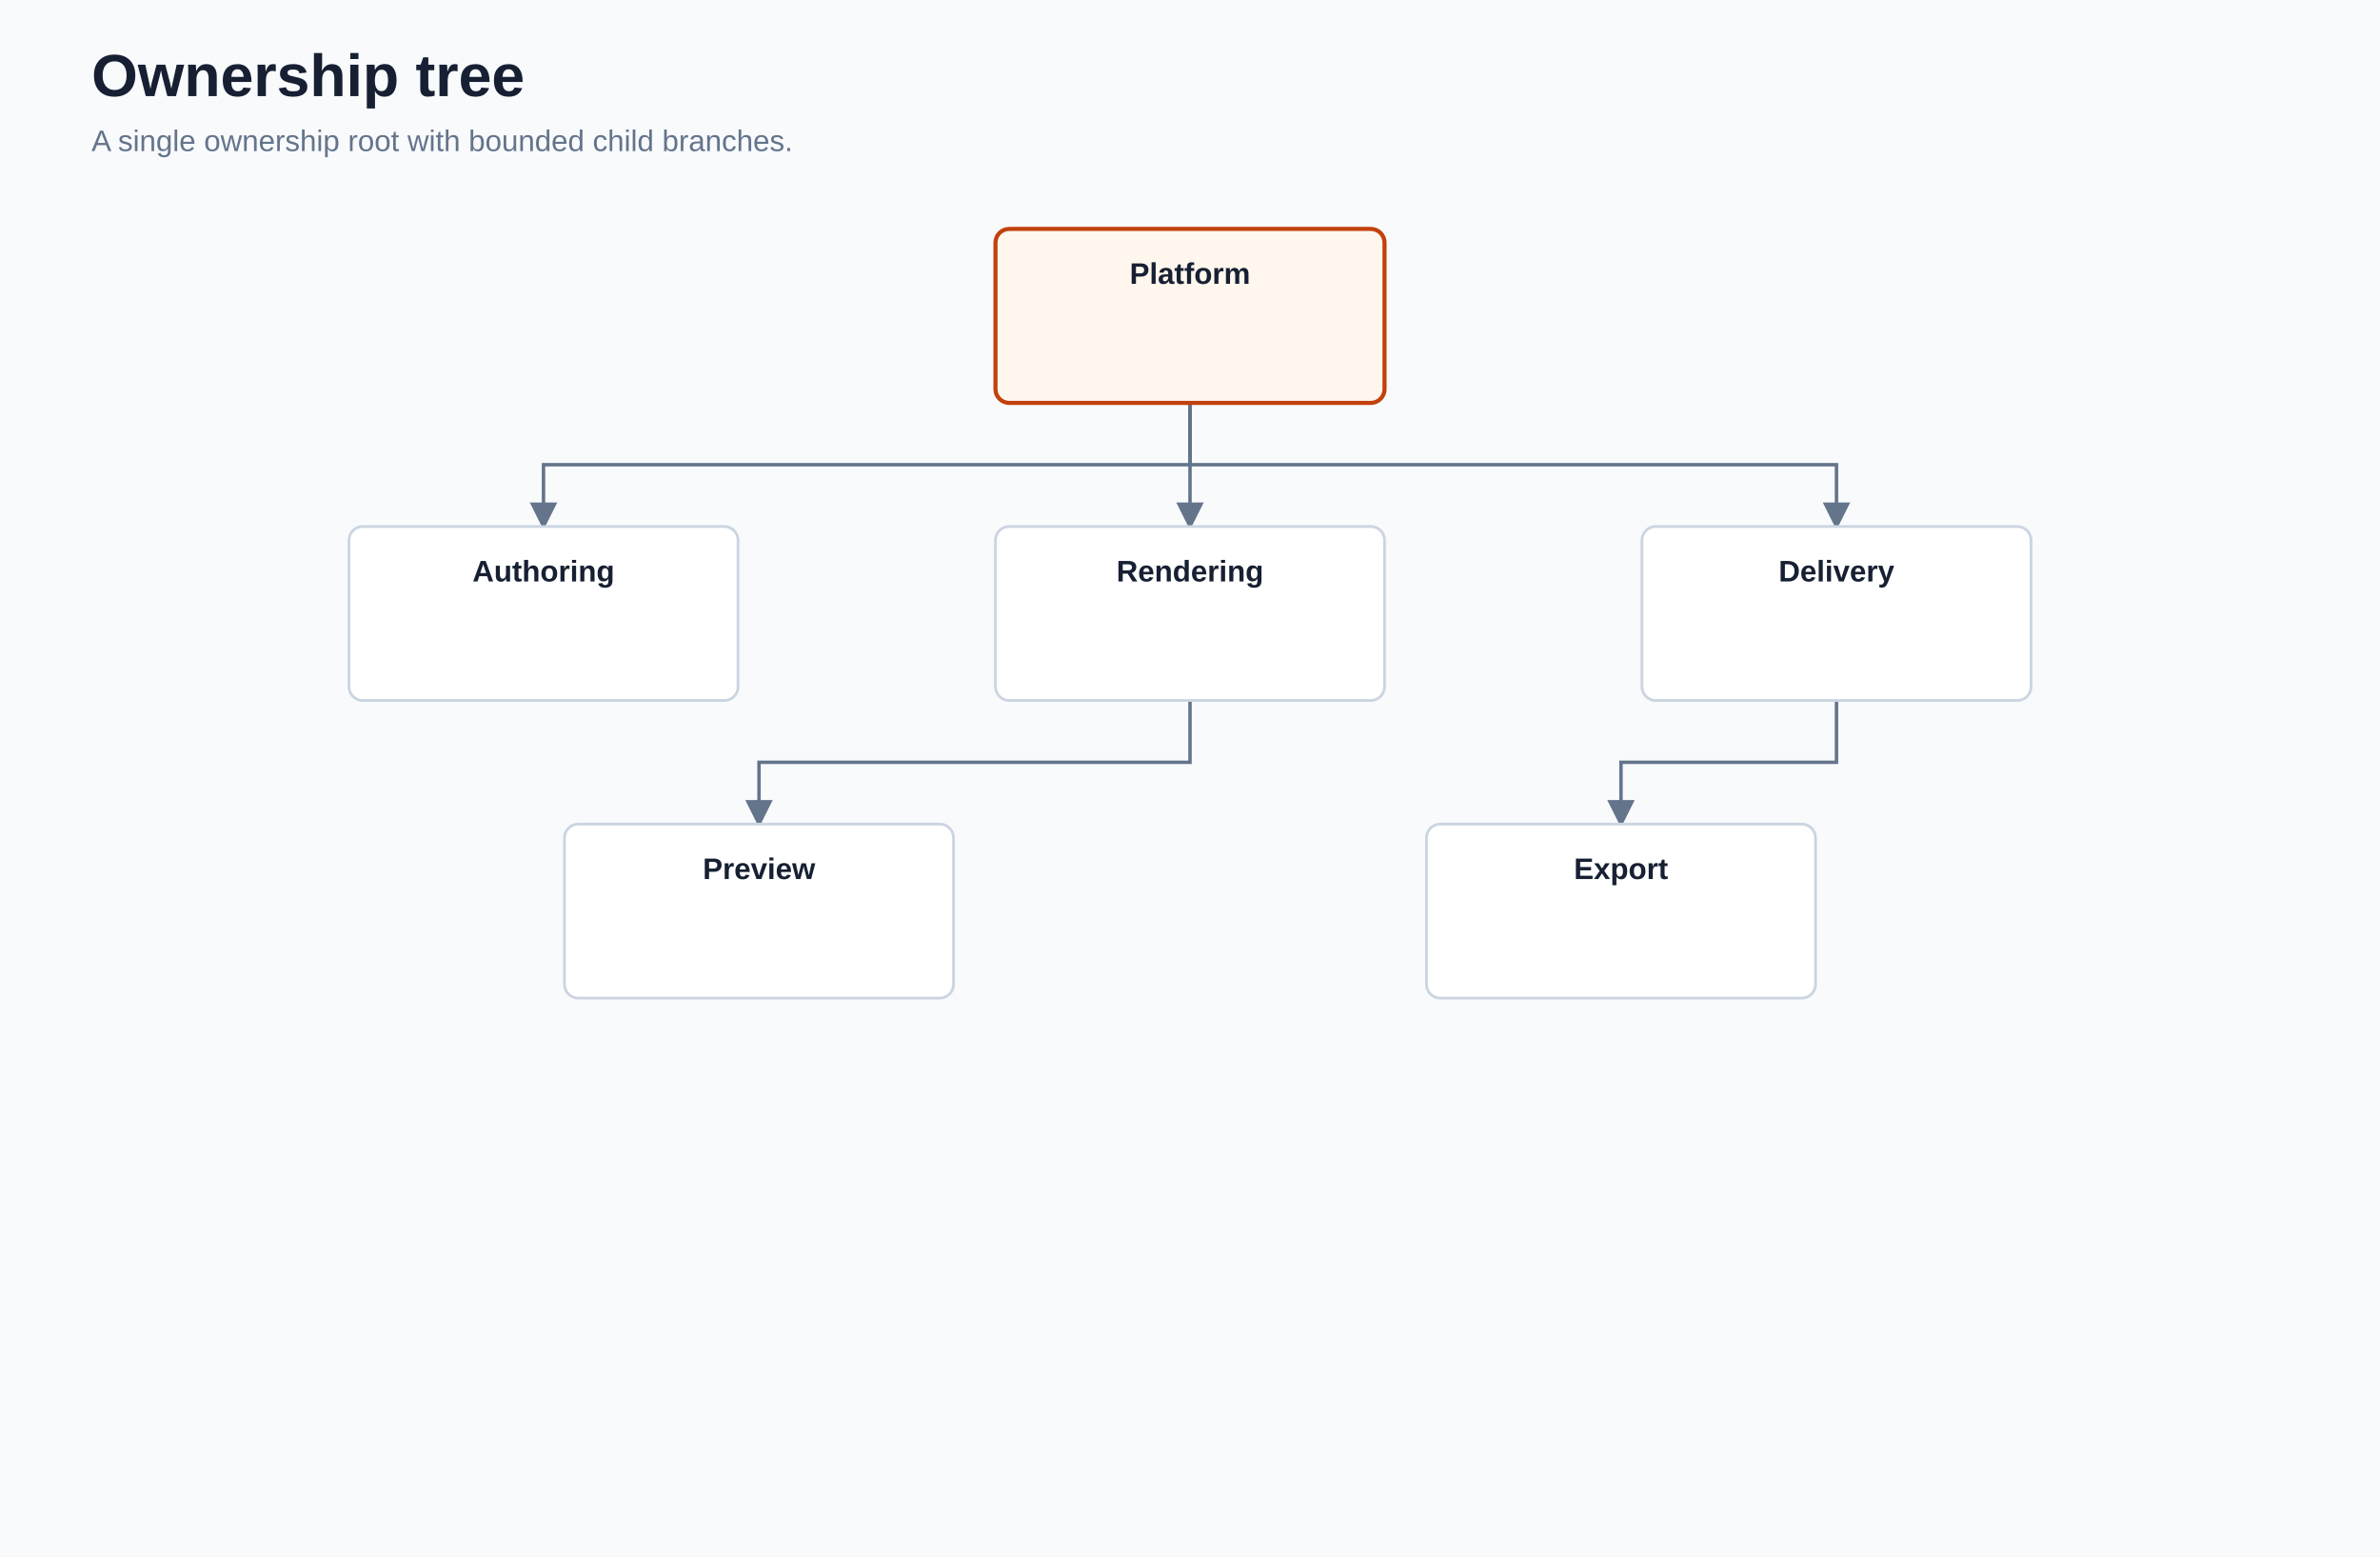
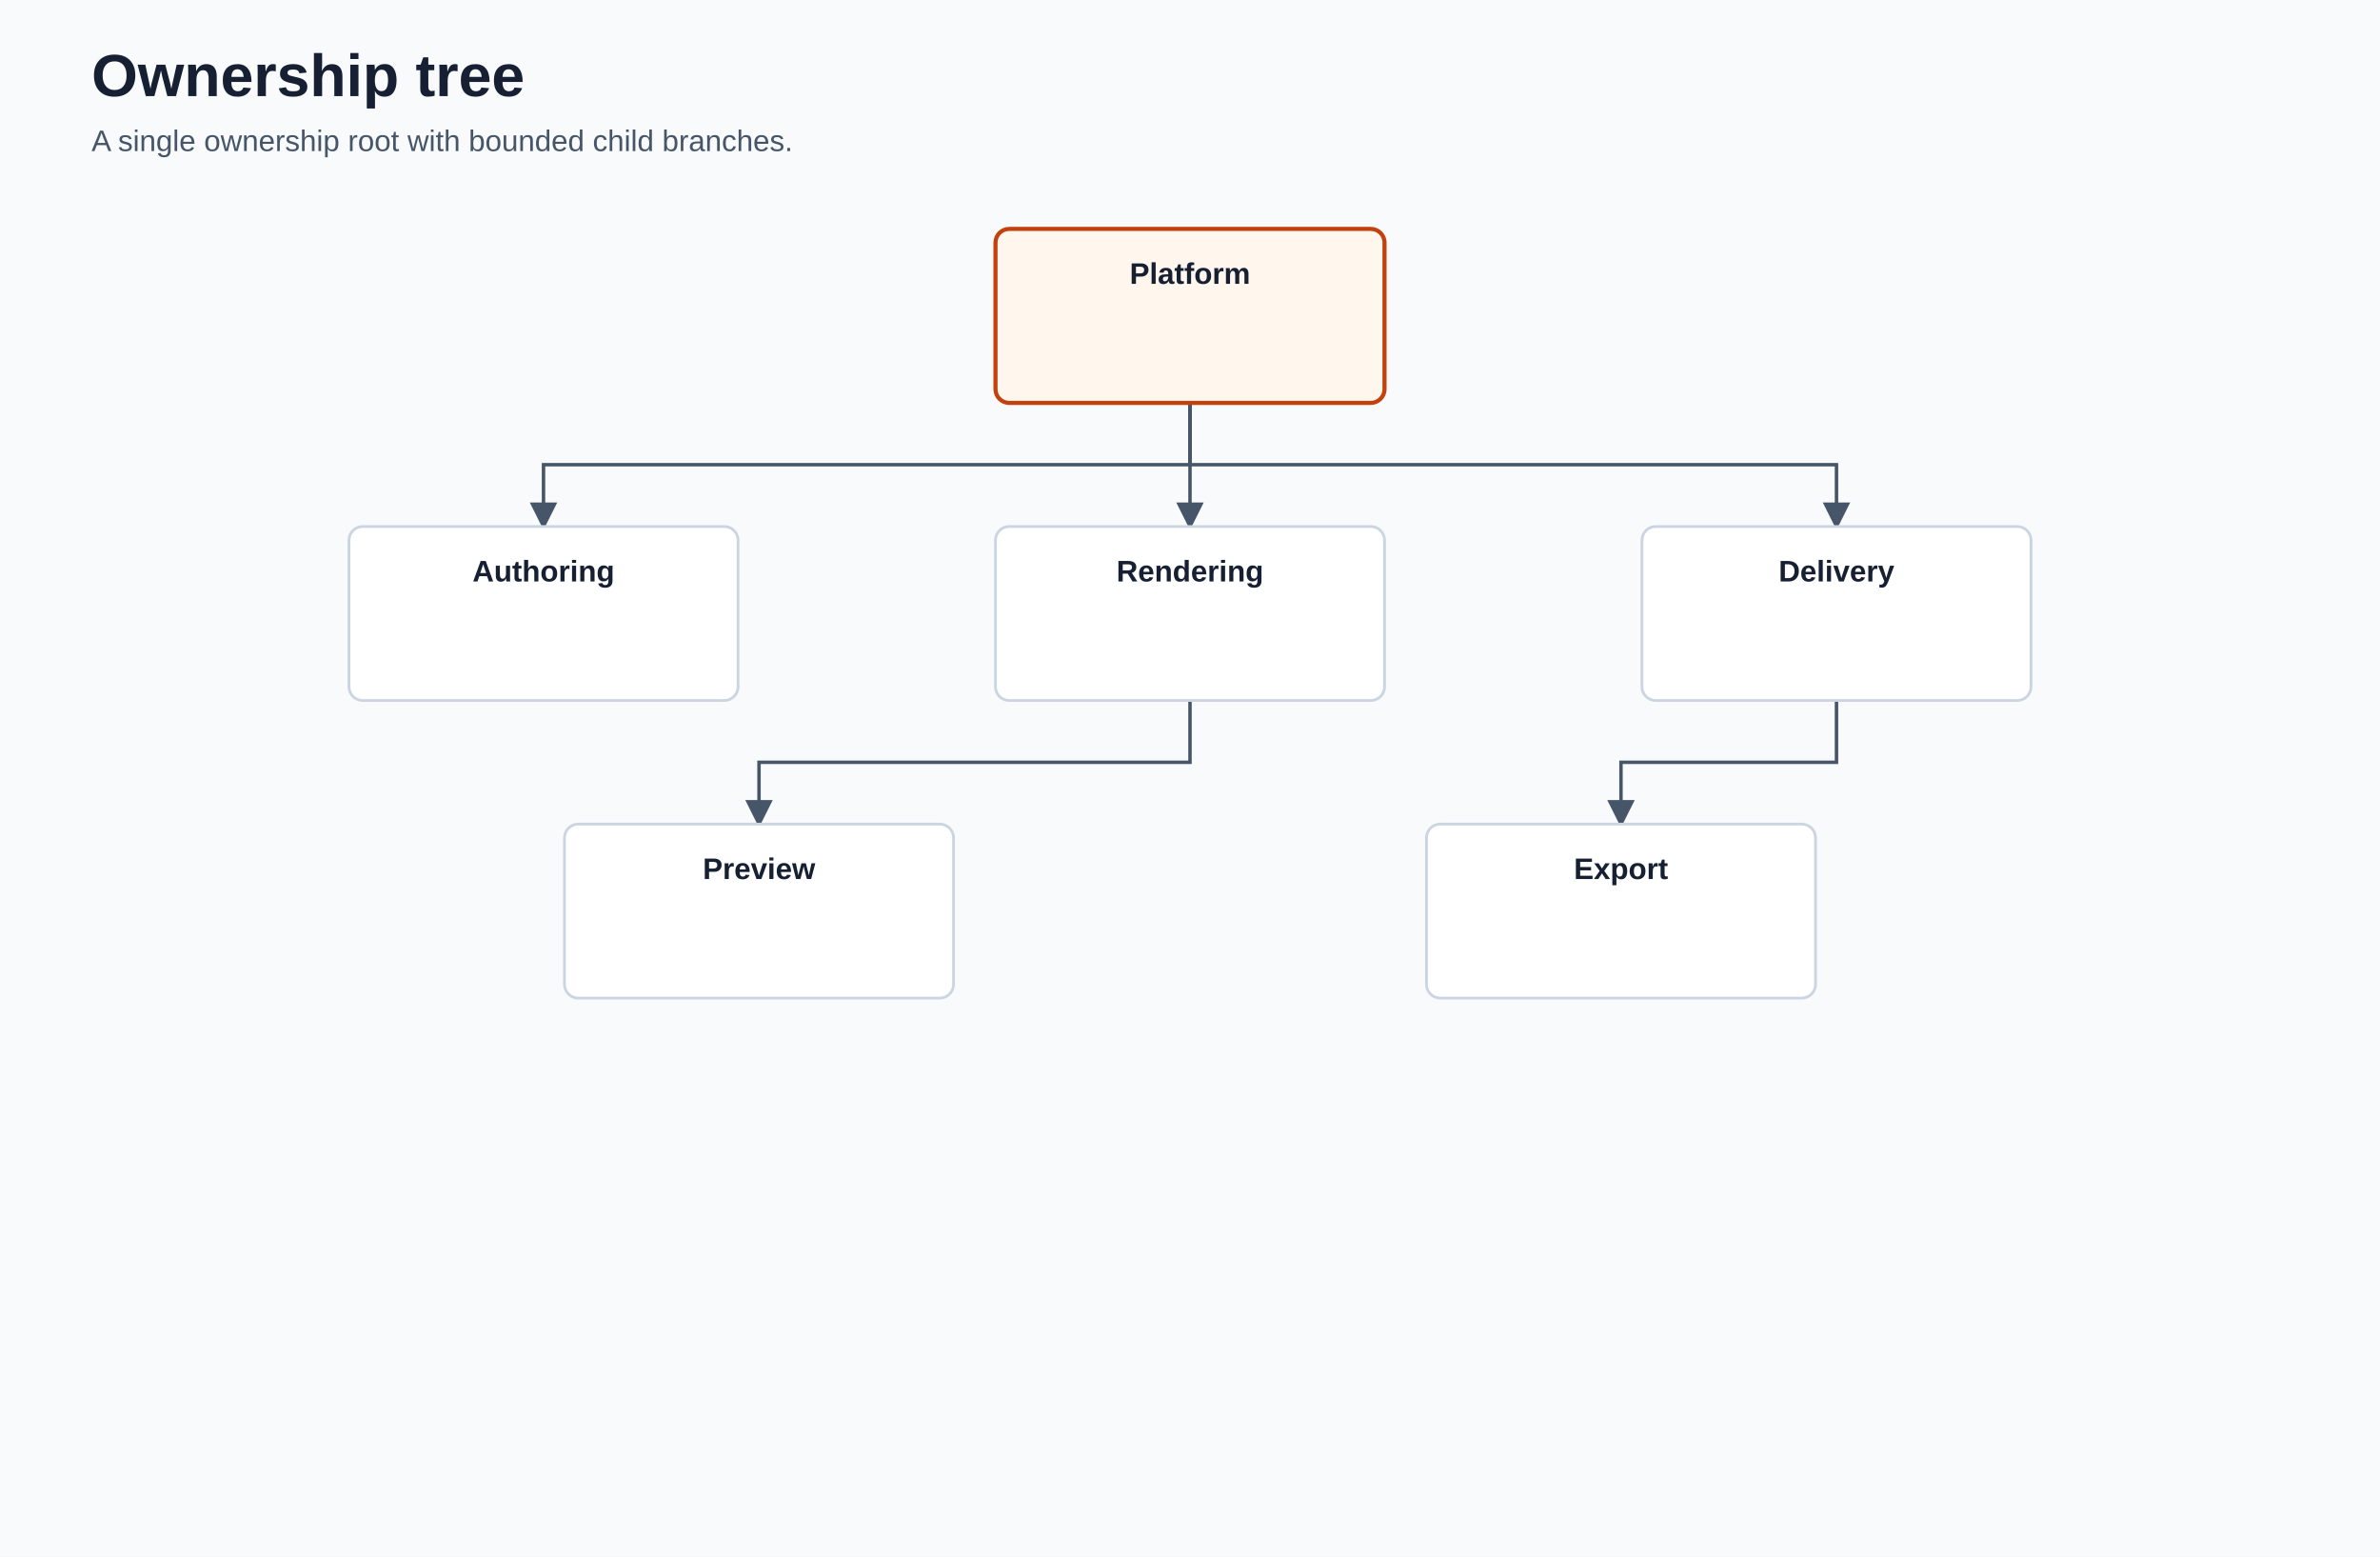
<svg xmlns="http://www.w3.org/2000/svg" width="1040" height="680" viewBox="0 0 1040 680" role="img" aria-labelledby="notemd-gallery-tree-ownership-title notemd-gallery-tree-ownership-desc" data-notemd-renderer="notemd-reference-layouts@1.1.0" data-layout-safety="notemd-layout-safety@1.0.0">
  <style>
        .ref-canvas { fill: #f8fafc; }
        .ref-title { fill: #172033; font: 700 26px "Segoe UI", Arial, sans-serif; }
-         .ref-summary { fill: #64748b; font: 13px "Segoe UI", Arial, sans-serif; }
+         .ref-summary { fill: #475569; font: 13px "Segoe UI", Arial, sans-serif; }
        .ref-zone { fill: #ffffff; stroke: #cbd5e1; stroke-width: 1; }
-         .ref-zone-label { fill: #64748b; font: 700 10px "Segoe UI", Arial, sans-serif; letter-spacing: 1.5px; }
+         .ref-zone-label { fill: #475569; font: 700 10px "Segoe UI", Arial, sans-serif; letter-spacing: 1.5px; }
        .ref-node { fill: #ffffff; stroke: #cbd5e1; stroke-width: 1.2; }
        .ref-node.focal { fill: #fff7ed; stroke: #c2410c; stroke-width: 1.8; }
        .ref-node.external { stroke-dasharray: 5 4; }
        .ref-node-label { fill: #172033; font: 600 13px "Segoe UI", Arial, sans-serif; }
        .ref-header-label { fill: #ffffff; font: 600 11px "Segoe UI", Arial, sans-serif; }
-         .ref-node-sub { fill: #64748b; font: 10px Consolas, monospace; }
-         .ref-edge { fill: none; stroke: #64748b; stroke-width: 1.5; }
+         .ref-node-sub { fill: #475569; font: 10px Consolas, monospace; }
+         .ref-hub-label { fill: #f8fafc; font: 600 13px "Segoe UI", Arial, sans-serif; }
+         .ref-hub-sub { fill: #e2e8f0; font: 10px Consolas, monospace; }
+         .ref-edge { fill: none; stroke: #475569; stroke-width: 1.5; }
        .ref-edge.accent { stroke: #c2410c; stroke-width: 2; marker-end: url(#notemd-reference-arrow-accent); }
        .ref-edge.link { stroke: #1d4ed8; marker-end: url(#notemd-reference-arrow-link); }
        .ref-edge.trigger { stroke-dasharray: 5 4; }
        .ref-edge.dashed { stroke-dasharray: 5 4; }
-         .ref-edge-label { fill: #64748b; font: 10px Consolas, monospace; paint-order: stroke; stroke: #f8fafc; stroke-width: 5px; }
+         .ref-edge-label { fill: #475569; font: 10px Consolas, monospace; paint-order: stroke; stroke: #f8fafc; stroke-width: 5px; }
        .ref-axis { stroke: #cbd5e1; stroke-width: 1; }
-         .ref-axis-label { fill: #64748b; font: 10px Consolas, monospace; }
+         .ref-axis-label { fill: #475569; font: 10px Consolas, monospace; }
        .ref-chip { fill: #e2e8f0; stroke: #cbd5e1; stroke-width: .7; }
        .ref-chip-text { fill: #172033; font: 700 8px Consolas, monospace; }
        .ref-focal-fill { fill: #fff7ed; stroke: #c2410c; stroke-width: 1.8; }
-         .ref-caption { fill: #64748b; font: 10px Consolas, monospace; letter-spacing: .8px; }
+         .ref-caption { fill: #475569; font: 10px Consolas, monospace; letter-spacing: .8px; }
    </style>
  <defs>
    <marker id="notemd-reference-arrow" markerWidth="8" markerHeight="8" refX="7" refY="4" orient="auto">
-       <path d="M0 0 L8 4 L0 8 Z" fill="#64748b" />
+       <path d="M0 0 L8 4 L0 8 Z" fill="#475569" />
    </marker>
    <marker id="notemd-reference-arrow-accent" markerWidth="8" markerHeight="8" refX="7" refY="4" orient="auto">
      <path d="M0 0 L8 4 L0 8 Z" fill="#c2410c" />
    </marker>
    <marker id="notemd-reference-arrow-link" markerWidth="8" markerHeight="8" refX="7" refY="4" orient="auto">
      <path d="M0 0 L8 4 L0 8 Z" fill="#1d4ed8" />
    </marker>
  </defs>
  <rect class="ref-canvas" x="0" y="0" width="1040" height="680" />
  <text x="40" y="42" text-anchor="start" class="ref-title" data-layout-safety="notemd-layout-safety@1.0.0">
    <tspan x="40" dy="0">Ownership tree</tspan>
  </text>
  <text x="40" y="66" text-anchor="start" class="ref-summary" data-layout-safety="notemd-layout-safety@1.0.0">
    <tspan x="40" dy="0">A single ownership root with bounded child branches.</tspan>
  </text>
  <path id="reference-tree-edge-0" class="ref-edge" d="M 520 176 V 203 H 237.5 V 230" marker-end="url(#notemd-reference-arrow)" />
  <path id="reference-tree-edge-1" class="ref-edge" d="M 520 176 V 203 H 520 V 230" marker-end="url(#notemd-reference-arrow)" />
  <path id="reference-tree-edge-2" class="ref-edge" d="M 520 176 V 203 H 802.5 V 230" marker-end="url(#notemd-reference-arrow)" />
  <path id="reference-tree-edge-3" class="ref-edge" d="M 520 306 V 333 H 331.667 V 360" marker-end="url(#notemd-reference-arrow)" />
  <path id="reference-tree-edge-4" class="ref-edge" d="M 802.5 306 V 333 H 708.333 V 360" marker-end="url(#notemd-reference-arrow)" />
  <g id="reference-tree-node-platform">
    <rect class="ref-node focal" x="435" y="100" width="170" height="76" rx="6" />
    <text x="520" y="124" text-anchor="middle" class="ref-node-label" data-layout-safety="notemd-layout-safety@1.0.0">
      <tspan x="520" dy="0">Platform</tspan>
    </text>
  </g>
  <g id="reference-tree-node-authoring">
    <rect class="ref-node" x="152.5" y="230" width="170" height="76" rx="6" />
    <text x="237.5" y="254" text-anchor="middle" class="ref-node-label" data-layout-safety="notemd-layout-safety@1.0.0">
      <tspan x="237.5" dy="0">Authoring</tspan>
    </text>
  </g>
  <g id="reference-tree-node-rendering">
    <rect class="ref-node" x="435" y="230" width="170" height="76" rx="6" />
    <text x="520" y="254" text-anchor="middle" class="ref-node-label" data-layout-safety="notemd-layout-safety@1.0.0">
      <tspan x="520" dy="0">Rendering</tspan>
    </text>
  </g>
  <g id="reference-tree-node-delivery">
    <rect class="ref-node" x="717.5" y="230" width="170" height="76" rx="6" />
    <text x="802.5" y="254" text-anchor="middle" class="ref-node-label" data-layout-safety="notemd-layout-safety@1.0.0">
      <tspan x="802.5" dy="0">Delivery</tspan>
    </text>
  </g>
  <g id="reference-tree-node-preview">
    <rect class="ref-node" x="246.667" y="360" width="170" height="76" rx="6" />
    <text x="331.667" y="384" text-anchor="middle" class="ref-node-label" data-layout-safety="notemd-layout-safety@1.0.0">
      <tspan x="331.667" dy="0">Preview</tspan>
    </text>
  </g>
  <g id="reference-tree-node-export">
    <rect class="ref-node" x="623.333" y="360" width="170" height="76" rx="6" />
    <text x="708.333" y="384" text-anchor="middle" class="ref-node-label" data-layout-safety="notemd-layout-safety@1.0.0">
      <tspan x="708.333" dy="0">Export</tspan>
    </text>
  </g>
</svg>
